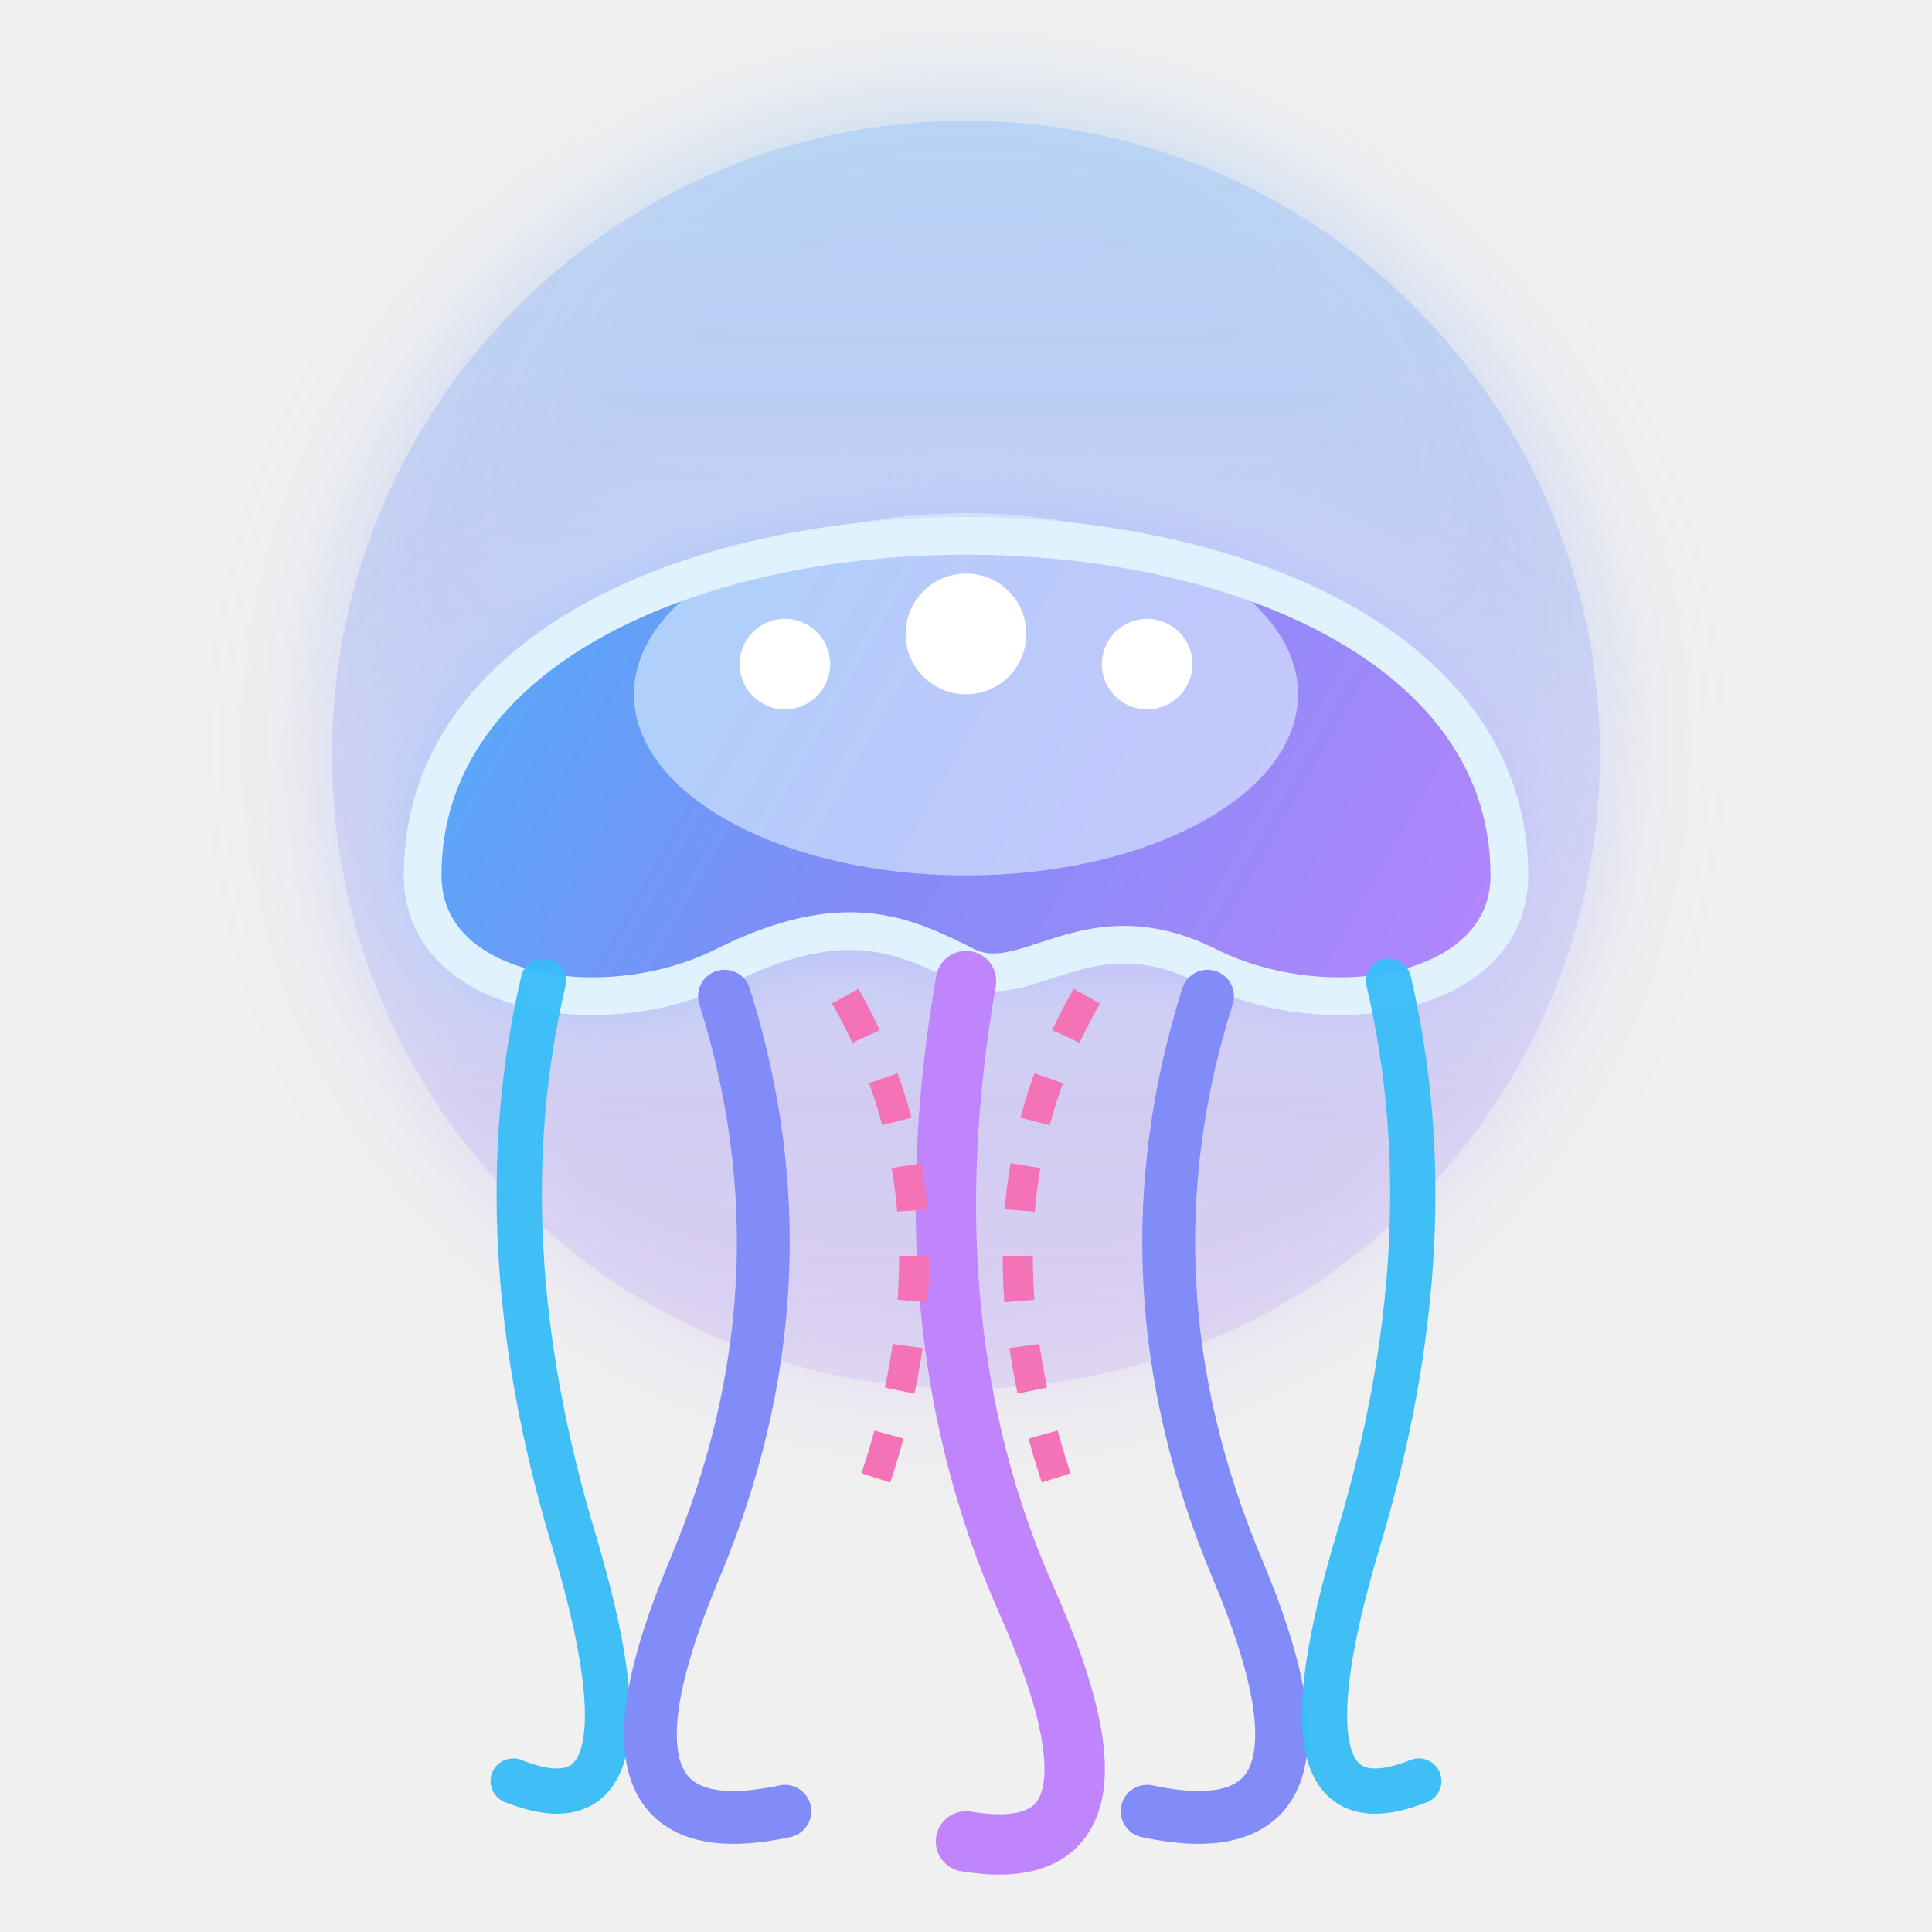
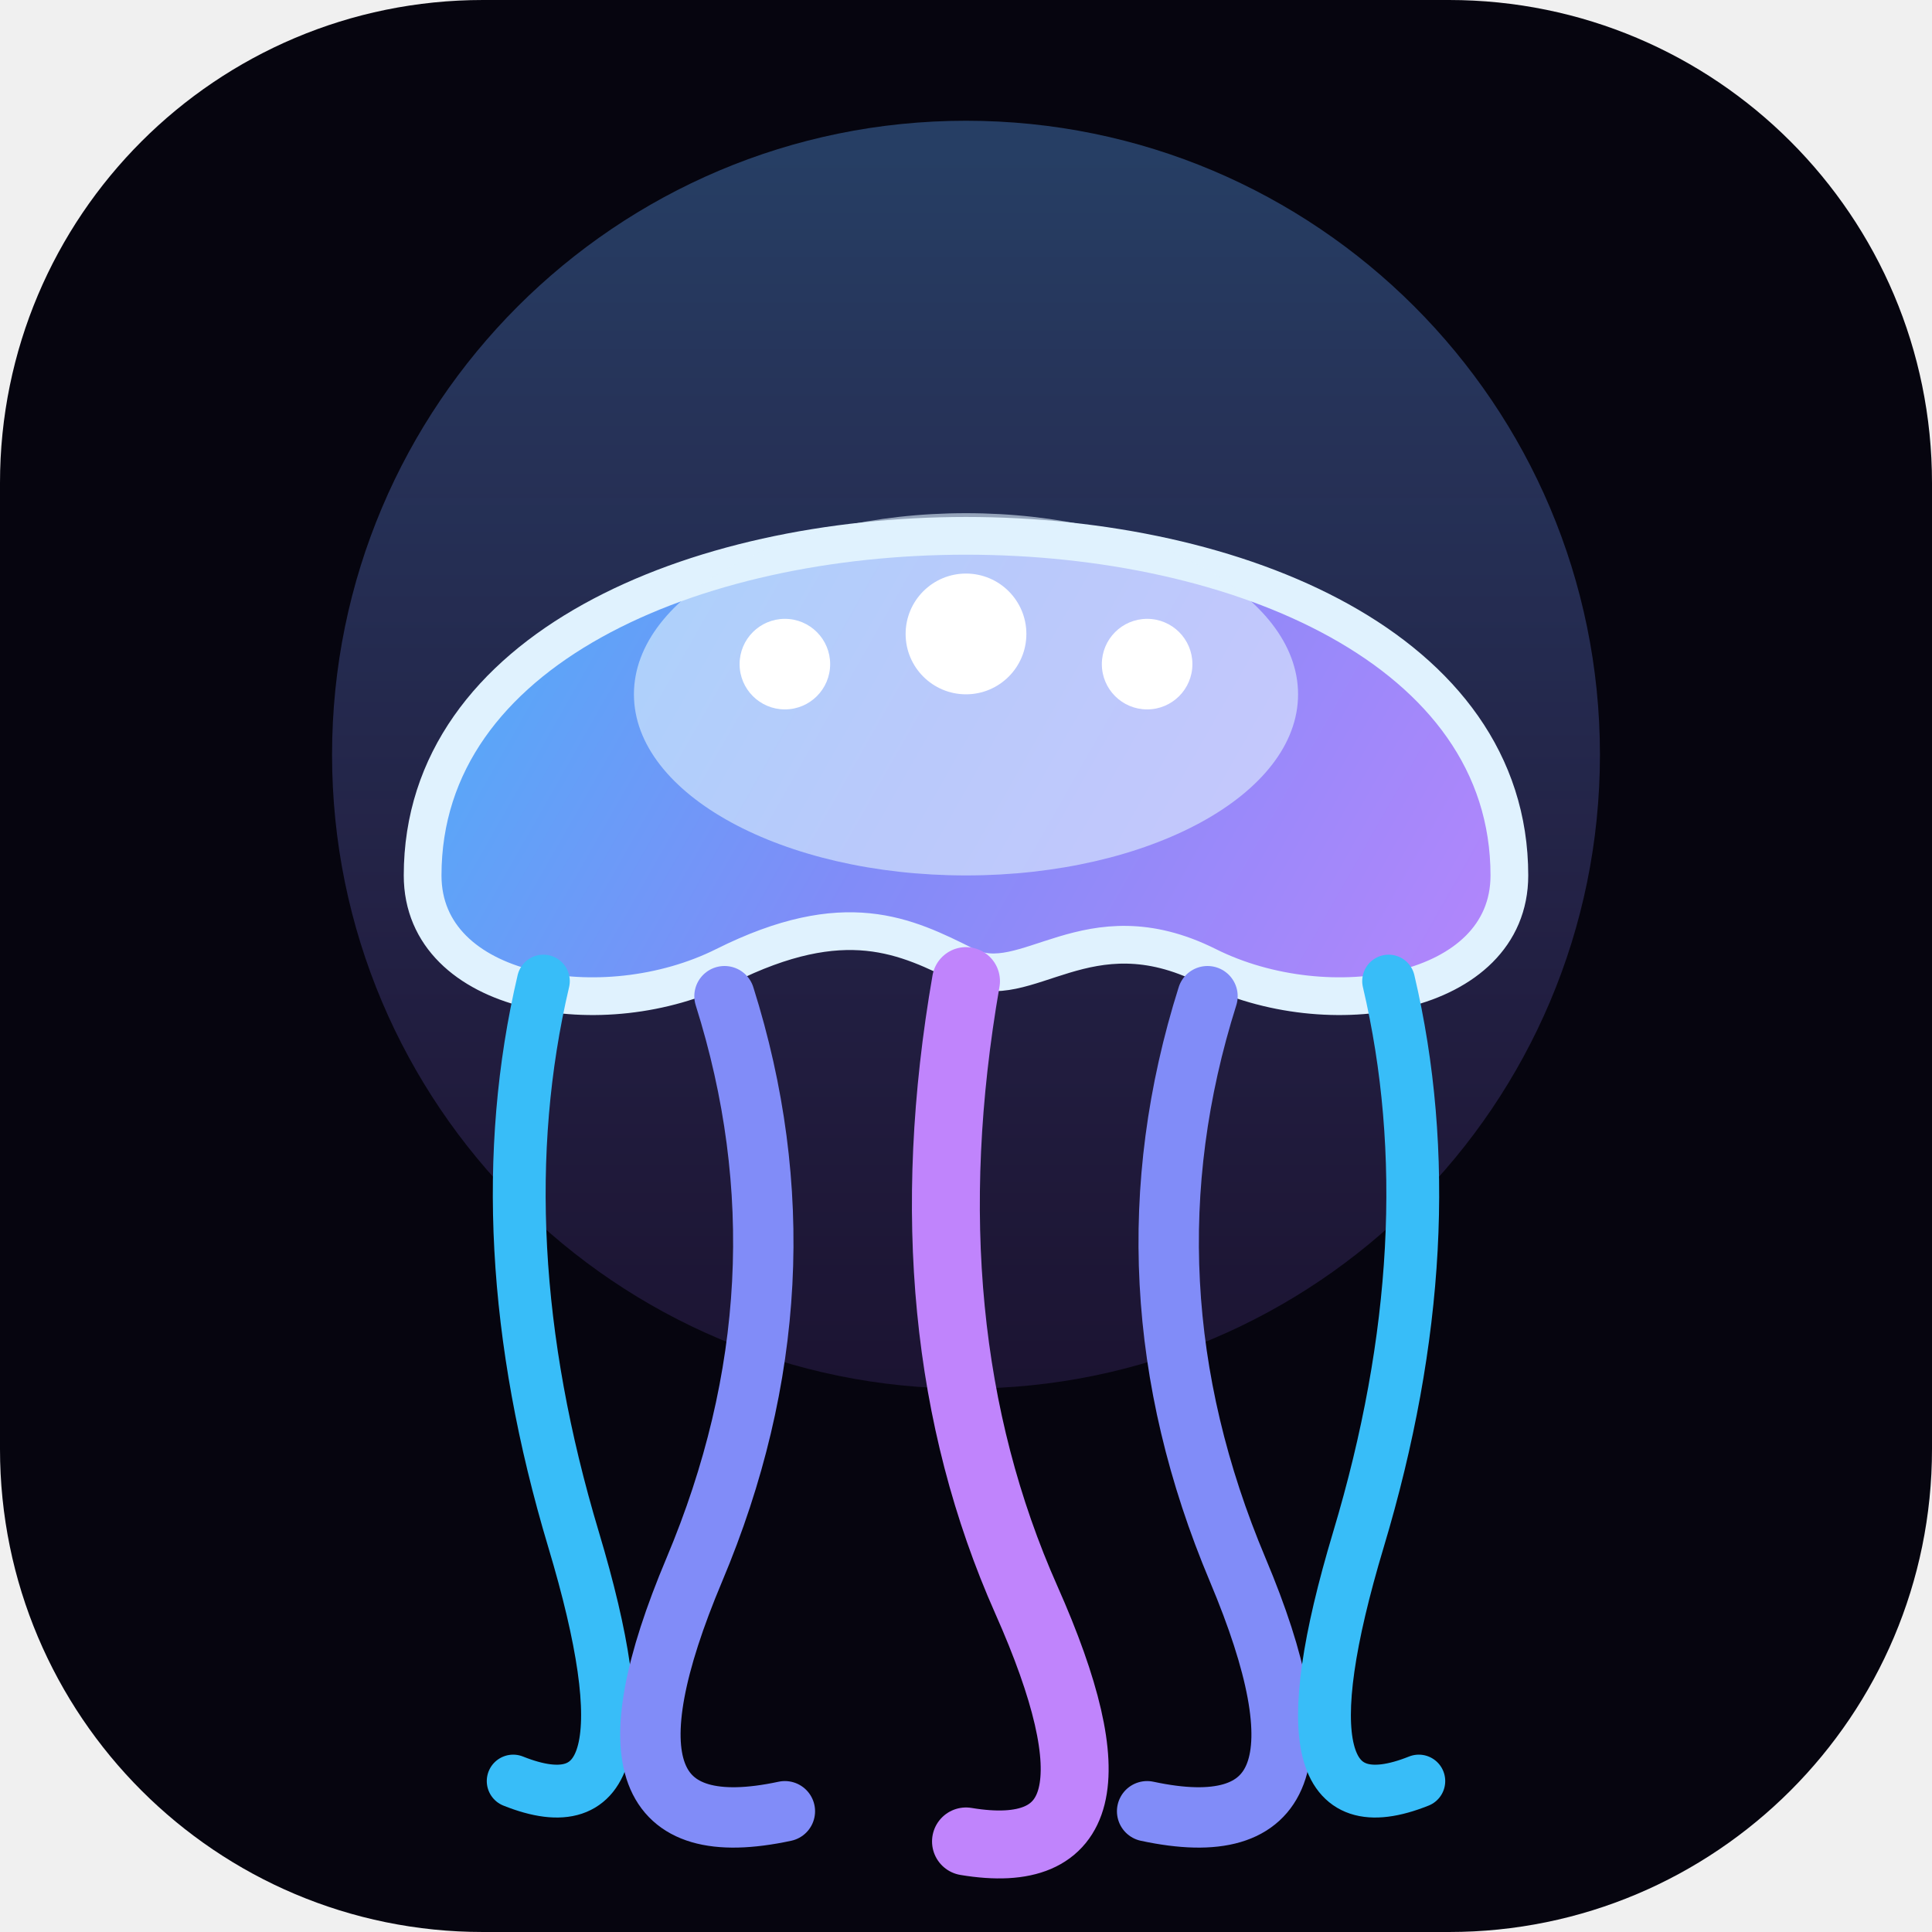
<svg xmlns="http://www.w3.org/2000/svg" width="128" height="128" viewBox="0 0 128 128" fill="none">
  <defs>
-     <linearGradient id="jellyBell" x1="20" y1="20" x2="108" y2="70" gradientUnits="userSpaceOnUse">
+     <linearGradient id="jellyBellTab" x1="20" y1="20" x2="108" y2="70" gradientUnits="userSpaceOnUse">
      <stop offset="0%" stop-color="#38BDF8" />
      <stop offset="50%" stop-color="#818CF8" />
      <stop offset="100%" stop-color="#C084FC" />
    </linearGradient>
-     <linearGradient id="jellyGlow" x1="64" y1="10" x2="64" y2="118" gradientUnits="userSpaceOnUse">
+     <linearGradient id="jellyGlowTab" x1="64" y1="10" x2="64" y2="118" gradientUnits="userSpaceOnUse">
      <stop offset="0%" stop-color="#60A5FA" stop-opacity="0.9" />
      <stop offset="100%" stop-color="#A855F7" stop-opacity="0.2" />
    </linearGradient>
-     <filter id="glowFilter" x="-20%" y="-20%" width="140%" height="140%">
-       <feGaussianBlur stdDeviation="4" result="blur" />
-       <feComposite in="SourceGraphic" in2="blur" operator="over" />
-     </filter>
  </defs>
-   <circle cx="64" cy="50" r="42" fill="url(#jellyGlow)" opacity="0.4" filter="url(#glowFilter)" />
-   <path d="M 28 58 C 28 28, 100 28, 100 58 C 100 66, 88 68, 80 64 C 72 60, 68 66, 64 64 C 60 62, 56 60, 48 64 C 40 68, 28 66, 28 58 Z" fill="url(#jellyBell)" stroke="#E0F2FE" stroke-width="2.5" filter="url(#glowFilter)" />
+   <rect width="128" height="128" rx="32" fill="#06050F" />
+   <circle cx="64" cy="50" r="42" fill="url(#jellyGlowTab)" opacity="0.4" />
+   <path d="M 28 58 C 28 28, 100 28, 100 58 C 100 66, 88 68, 80 64 C 72 60, 68 66, 64 64 C 60 62, 56 60, 48 64 C 40 68, 28 66, 28 58 Z" fill="url(#jellyBellTab)" stroke="#E0F2FE" stroke-width="2.5" />
  <ellipse cx="64" cy="46" rx="22" ry="12" fill="#E0F2FE" opacity="0.6" />
  <circle cx="52" cy="44" r="3" fill="#FFFFFF" />
  <circle cx="64" cy="42" r="4" fill="#FFFFFF" />
  <circle cx="76" cy="44" r="3" fill="#FFFFFF" />
-   <path d="M 36 65 Q 32 82 38 102 T 34 118" stroke="#38BDF8" stroke-width="3" stroke-linecap="round" fill="none" opacity="0.95" />
-   <path d="M 48 66 Q 54 85 46 104 T 52 120" stroke="#818CF8" stroke-width="3.5" stroke-linecap="round" fill="none" />
-   <path d="M 64 65 Q 60 88 68 106 T 64 122" stroke="#C084FC" stroke-width="4" stroke-linecap="round" fill="none" />
-   <path d="M 80 66 Q 74 85 82 104 T 76 120" stroke="#818CF8" stroke-width="3.5" stroke-linecap="round" fill="none" />
-   <path d="M 92 65 Q 96 82 90 102 T 94 118" stroke="#38BDF8" stroke-width="3" stroke-linecap="round" fill="none" opacity="0.95" />
-   <path d="M 56 66 Q 64 80 58 98" stroke="#F472B6" stroke-width="2" stroke-dasharray="3 3" fill="none" />
-   <path d="M 72 66 Q 64 80 70 98" stroke="#F472B6" stroke-width="2" stroke-dasharray="3 3" fill="none" />
+   <path d="M 36 65 Q 32 82 38 102 T 34 118" stroke="#38BDF8" stroke-width="3.5" stroke-linecap="round" fill="none" />
+   <path d="M 48 66 Q 54 85 46 104 T 52 120" stroke="#818CF8" stroke-width="4" stroke-linecap="round" fill="none" />
+   <path d="M 64 65 Q 60 88 68 106 T 64 122" stroke="#C084FC" stroke-width="4.5" stroke-linecap="round" fill="none" />
+   <path d="M 80 66 Q 74 85 82 104 T 76 120" stroke="#818CF8" stroke-width="4" stroke-linecap="round" fill="none" />
+   <path d="M 92 65 Q 96 82 90 102 T 94 118" stroke="#38BDF8" stroke-width="3.5" stroke-linecap="round" fill="none" />
</svg>
